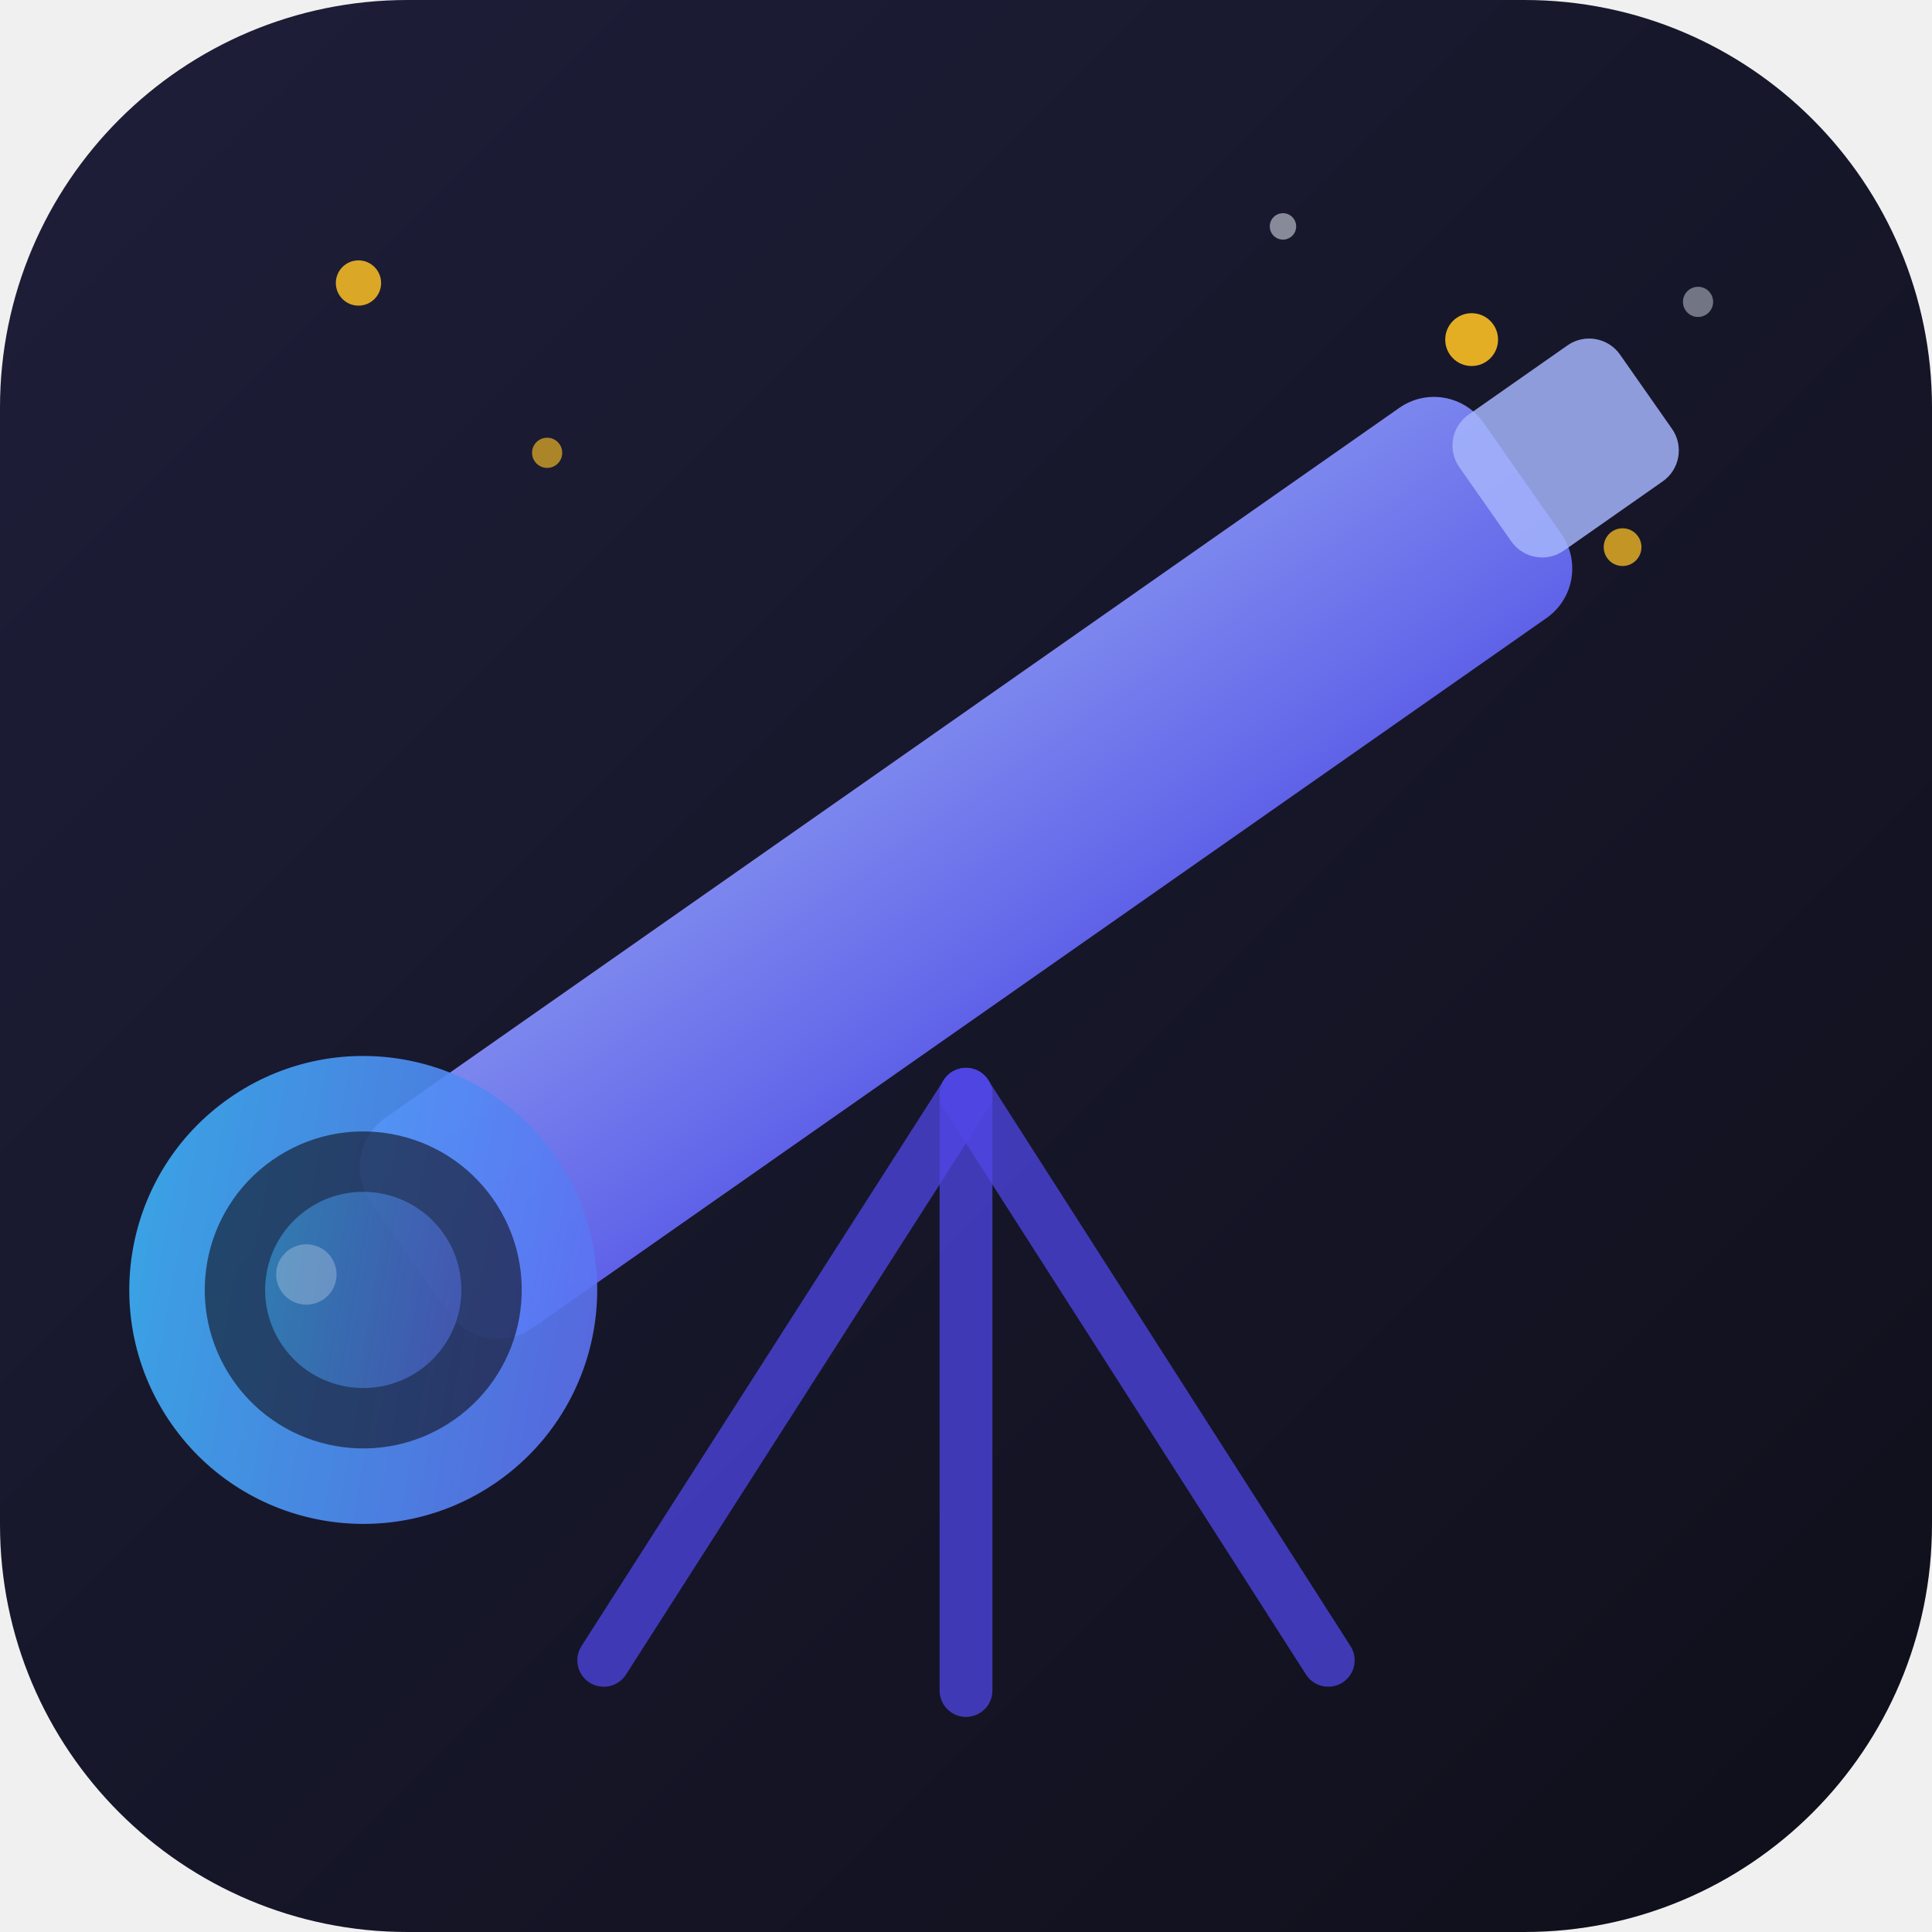
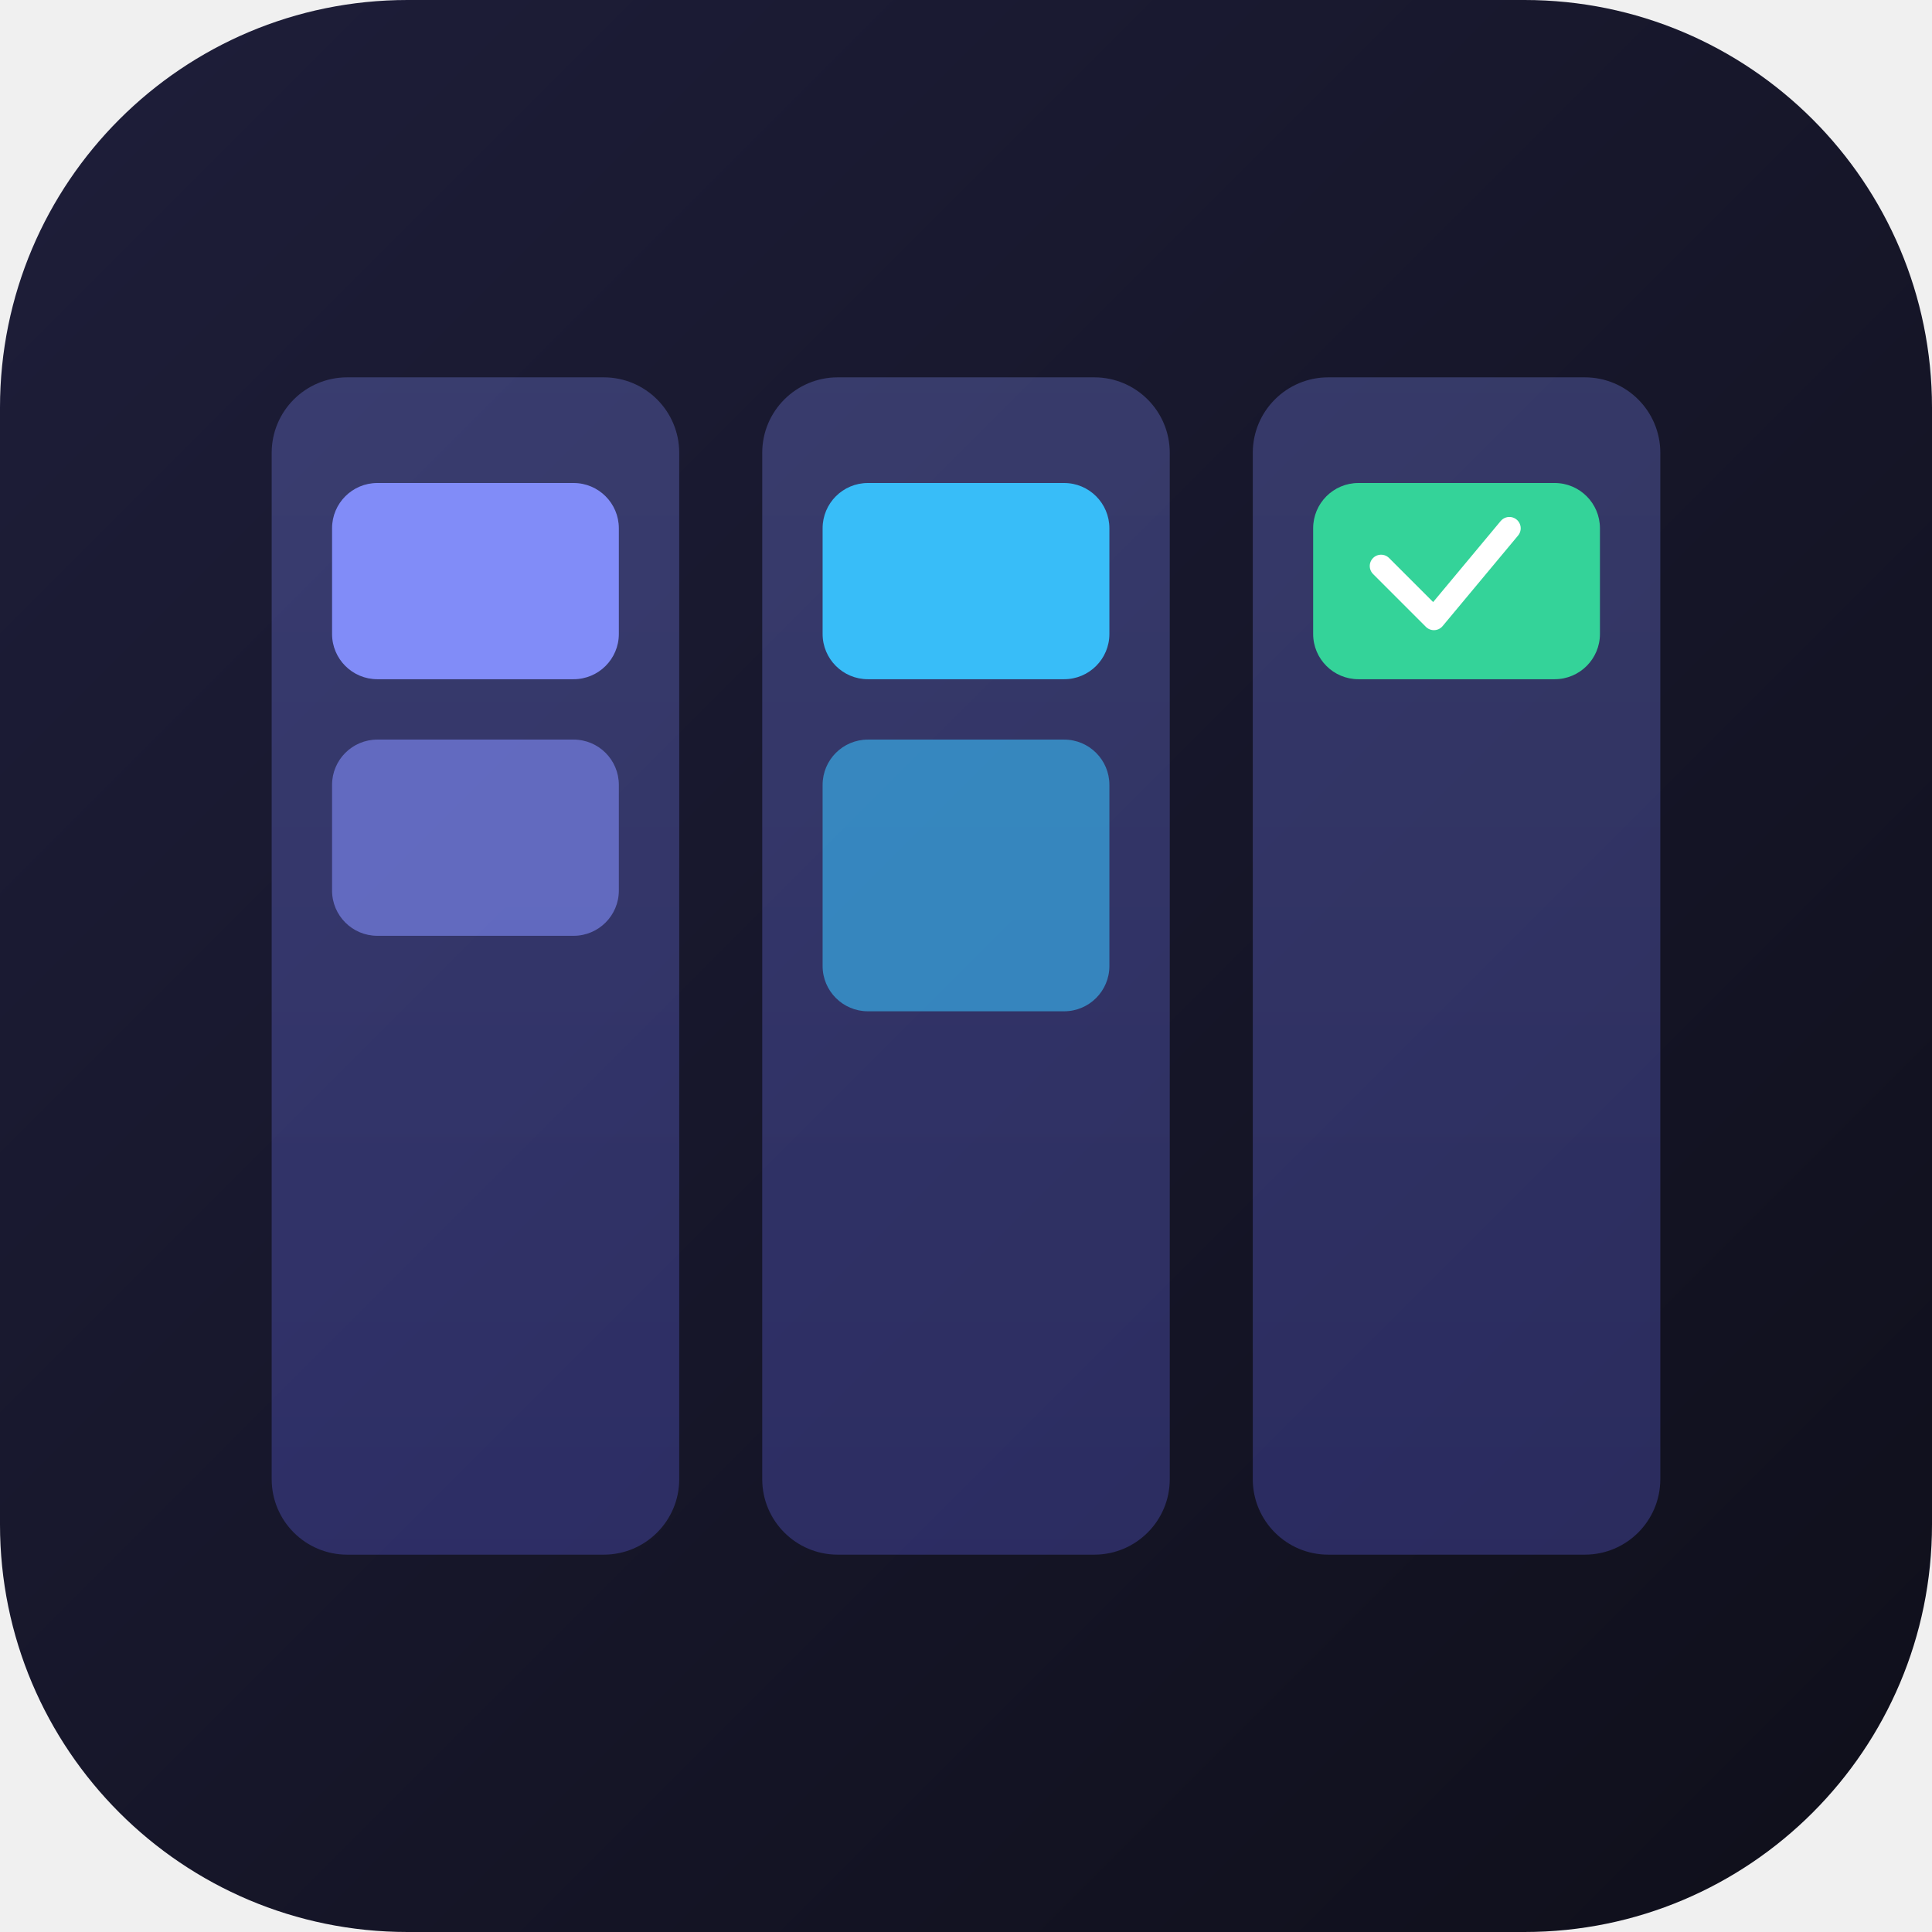
<svg xmlns="http://www.w3.org/2000/svg" viewBox="0 0 512 512">
  <defs>
    <linearGradient id="bg" x1="0" y1="0" x2="1" y2="1">
      <stop offset="0%" stop-color="#1e1e3a" />
      <stop offset="100%" stop-color="#0f0f1a" />
    </linearGradient>
-     <linearGradient id="accent" x1="0" y1="0" x2="0" y2="1">
+     <linearGradient id="board" x1="0" y1="0" x2="0" y2="1">
      <stop offset="0%" stop-color="#818cf8" />
-       <stop offset="100%" stop-color="#6366f1" />
-     </linearGradient>
-     <linearGradient id="lens" x1="0" y1="0" x2="1" y2="1">
-       <stop offset="0%" stop-color="#38bdf8" />
      <stop offset="100%" stop-color="#6366f1" />
    </linearGradient>
  </defs>
  <rect width="512" height="512" rx="108" fill="url(#bg)" />
-   <g transform="translate(256,230) rotate(-35)">
-     <rect x="-180" y="-34" width="360" height="68" rx="16" fill="url(#accent)" opacity="0.95" />
-     <circle cx="-195" cy="0" r="62" fill="url(#lens)" opacity="0.9" />
-     <circle cx="-195" cy="0" r="42" fill="#0f0f1a" opacity="0.6" />
-     <circle cx="-195" cy="0" r="26" fill="url(#lens)" opacity="0.5" />
-     <circle cx="-205" cy="-12" r="8" fill="#fff" opacity="0.25" />
-     <rect x="168" y="-22" width="52" height="44" rx="10" fill="#a5b4fc" opacity="0.85" />
-   </g>
-   <line x1="256" y1="290" x2="160" y2="440" stroke="#4f46e5" stroke-width="14" stroke-linecap="round" opacity="0.75" />
-   <line x1="256" y1="290" x2="352" y2="440" stroke="#4f46e5" stroke-width="14" stroke-linecap="round" opacity="0.75" />
-   <line x1="256" y1="290" x2="256" y2="448" stroke="#4f46e5" stroke-width="14" stroke-linecap="round" opacity="0.75" />
-   <circle cx="390" cy="90" r="7" fill="#fbbf24" opacity="0.9" />
-   <circle cx="430" cy="145" r="5" fill="#fbbf24" opacity="0.75" />
-   <circle cx="95" cy="75" r="6" fill="#fbbf24" opacity="0.85" />
-   <circle cx="145" cy="120" r="4" fill="#fbbf24" opacity="0.65" />
-   <circle cx="340" cy="60" r="3.5" fill="#e2e8f0" opacity="0.55" />
-   <circle cx="450" cy="80" r="4" fill="#e2e8f0" opacity="0.45" />
+   <rect x="72" y="100" width="108" height="312" rx="20" fill="url(#board)" opacity="0.3" />
+   <rect x="202" y="100" width="108" height="312" rx="20" fill="url(#board)" opacity="0.3" />
+   <rect x="332" y="100" width="108" height="312" rx="20" fill="url(#board)" opacity="0.3" />
+   <rect x="88" y="128" width="76" height="52" rx="12" fill="#818cf8" />
+   <rect x="88" y="196" width="76" height="52" rx="12" fill="#818cf8" opacity="0.6" />
+   <rect x="218" y="128" width="76" height="52" rx="12" fill="#38bdf8" />
+   <rect x="218" y="196" width="76" height="72" rx="12" fill="#38bdf8" opacity="0.6" />
+   <rect x="348" y="128" width="76" height="52" rx="12" fill="#34d399" />
+   <polyline points="366,150 380,164 400,140" fill="none" stroke="#fff" stroke-width="6" stroke-linecap="round" stroke-linejoin="round" />
</svg>
